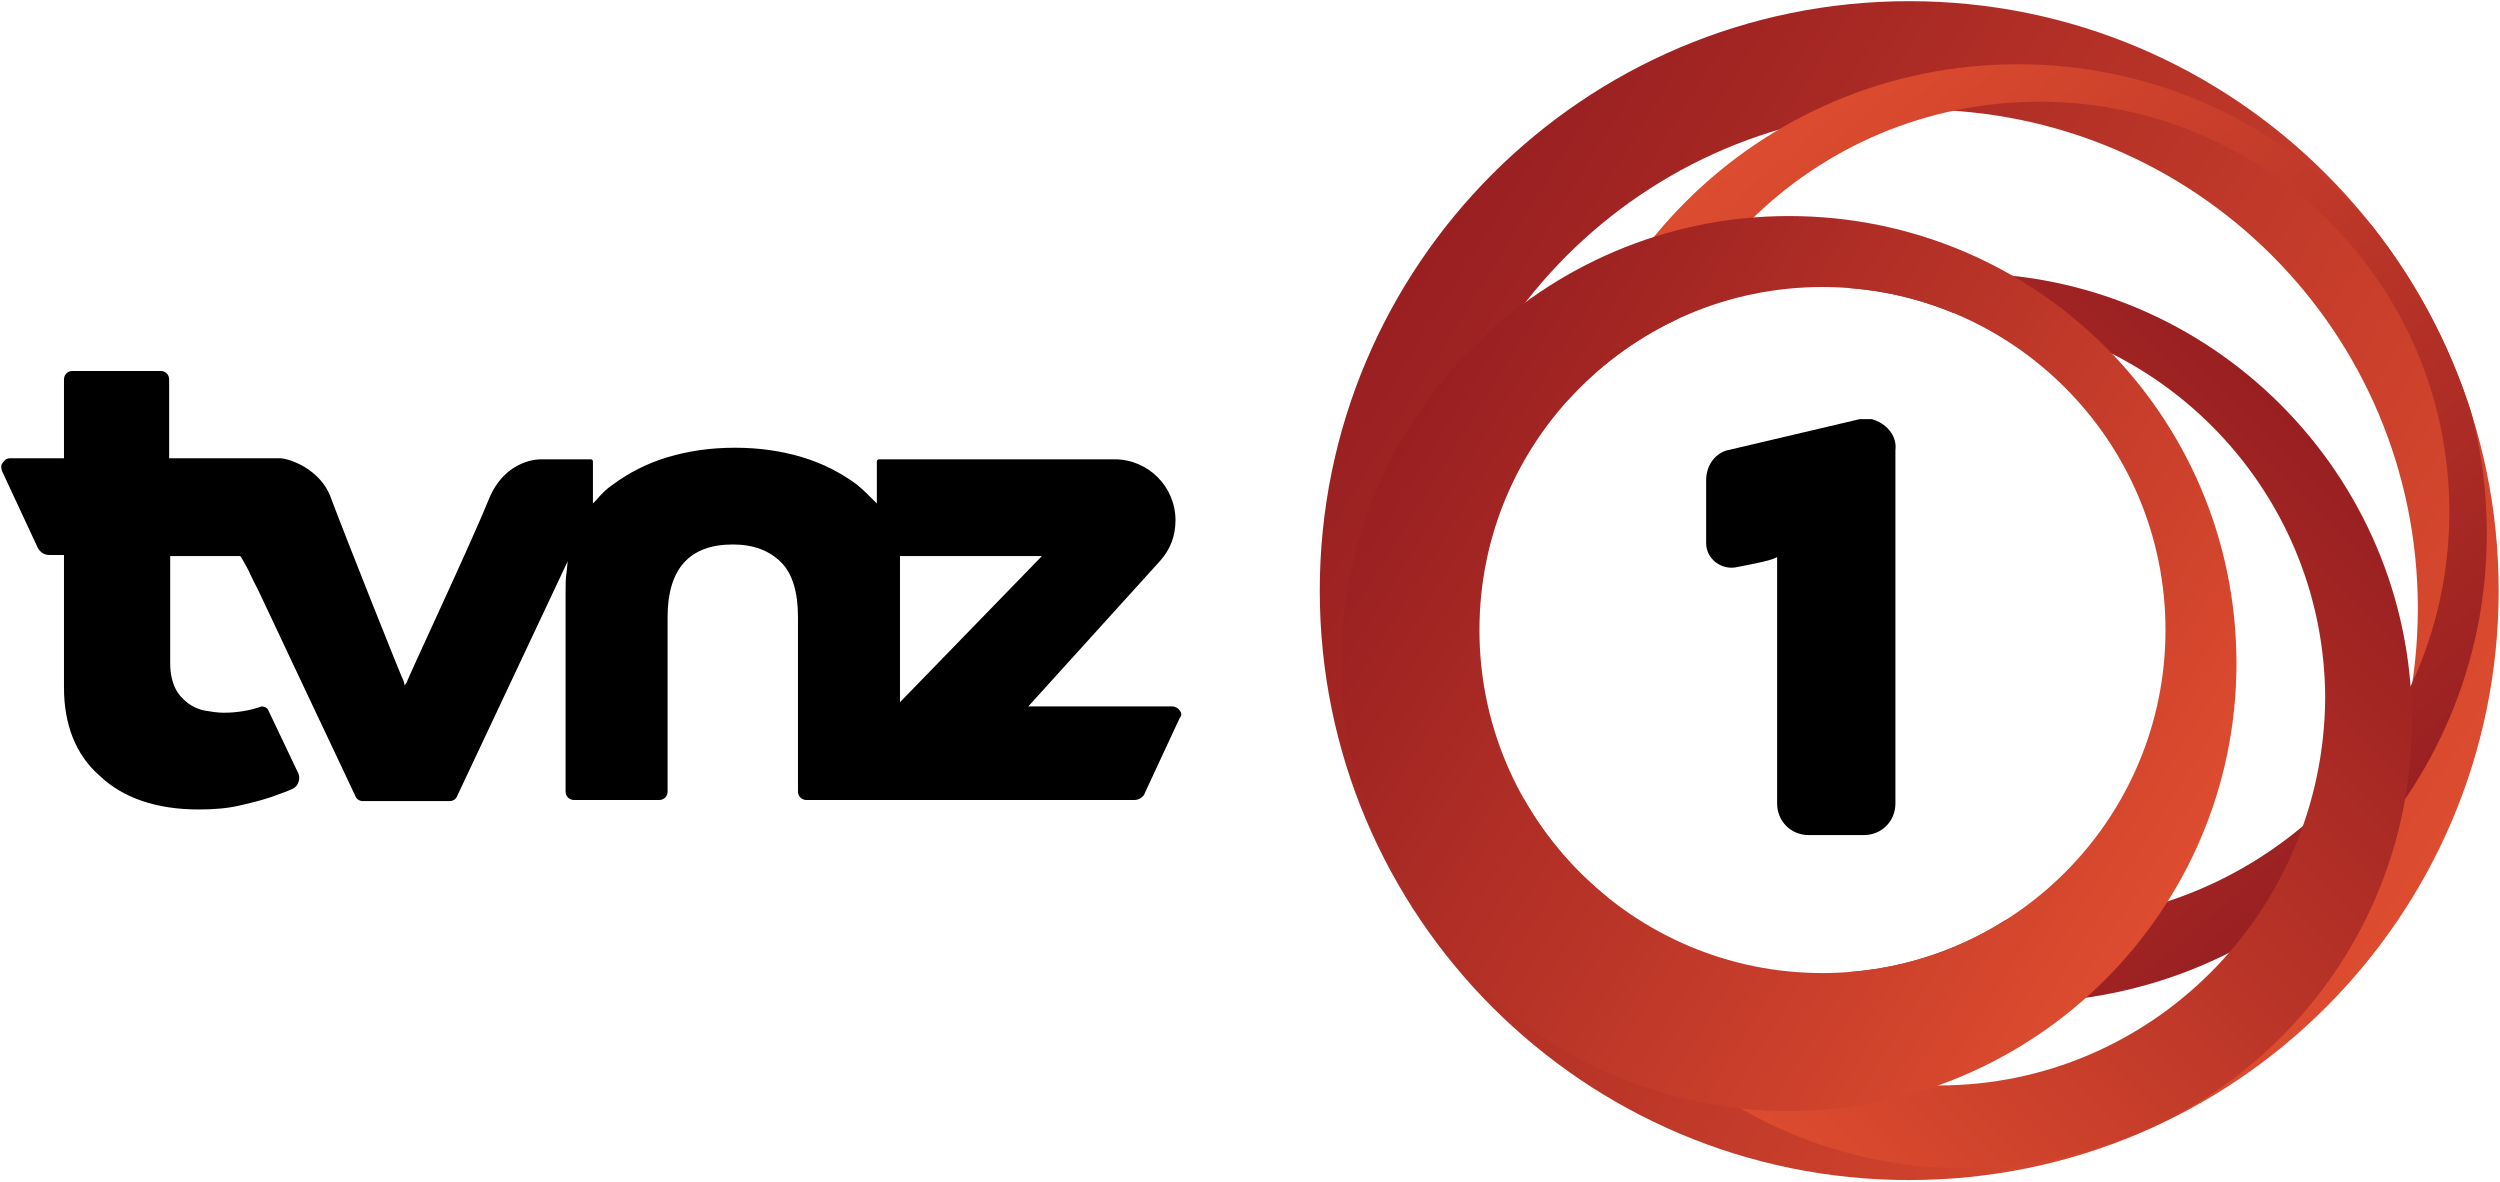
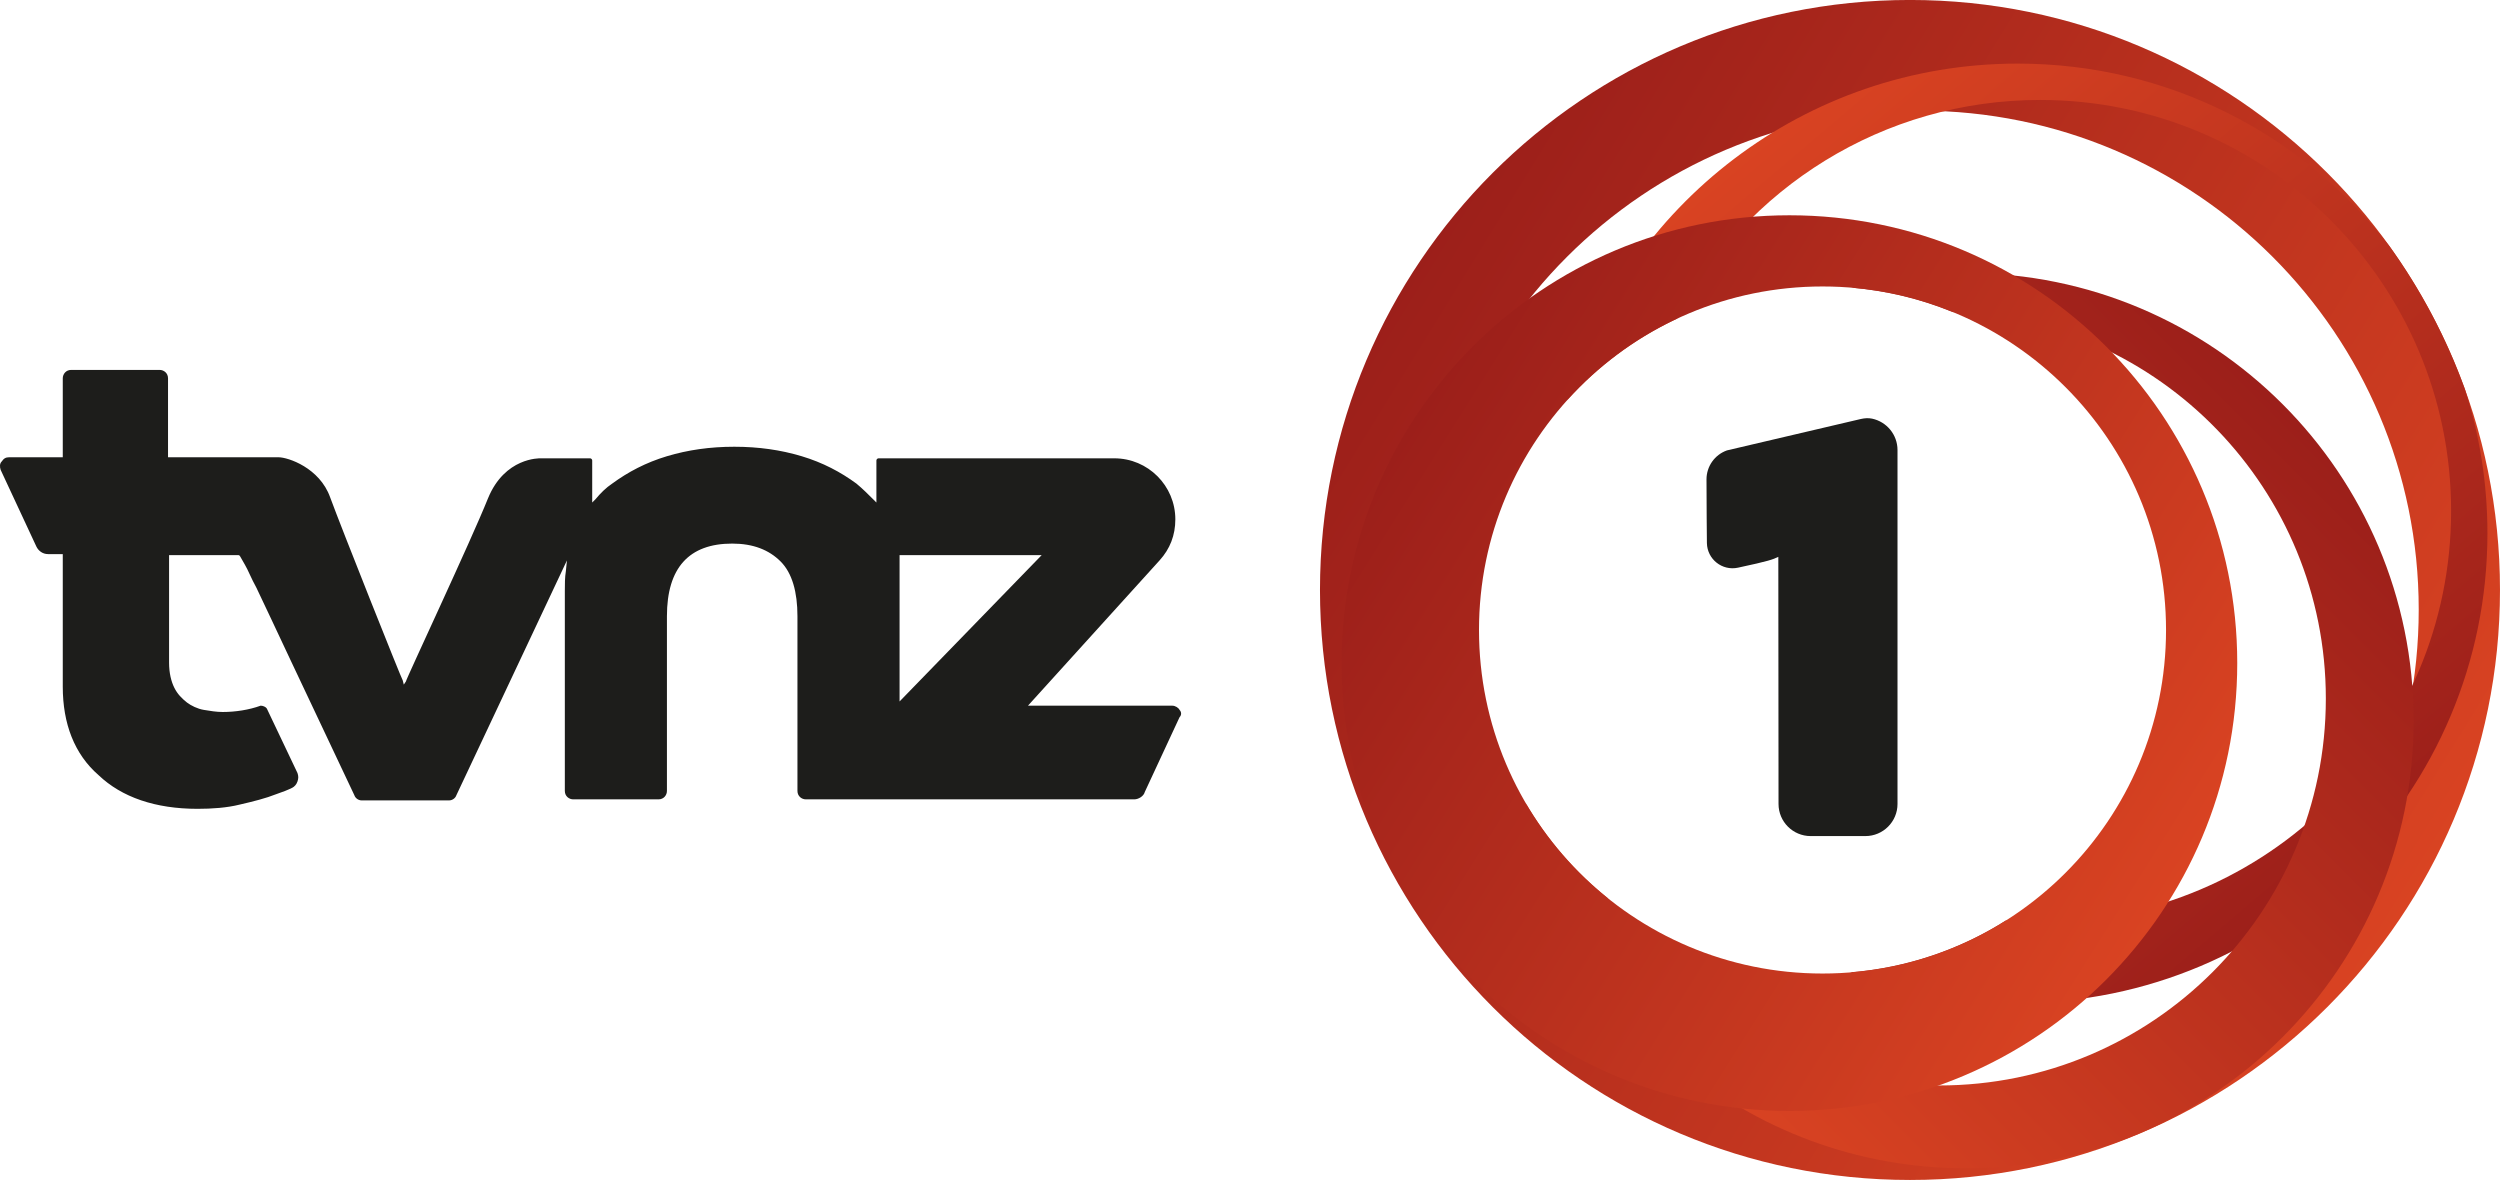
- <svg xmlns="http://www.w3.org/2000/svg" xmlns:xlink="http://www.w3.org/1999/xlink" id="svg5207" width="1e3" height="472.56" version="1.1">
+ <svg xmlns="http://www.w3.org/2000/svg" id="svg5207" width="691.24" height="326.27" version="1.1">
  <defs id="defs5209">
-     <linearGradient id="SVGID_145_" x1="311.89" x2="261.11" y1="498.02" y2="466.54" gradientUnits="userSpaceOnUse">
-       <stop id="stop1319" stop-color="#DD4C2F" offset="0" />
-       <stop id="stop1321" stop-color="#991F21" offset="1" />
+     <linearGradient id="linearGradient250" x2="1" gradientTransform="matrix(-29.633 18.373 18.373 29.633 96.214 361.31)" gradientUnits="userSpaceOnUse">
+       <stop id="stop246" stop-color="#d94322" offset="0" />
+       <stop id="stop248" stop-color="#9c1f1a" offset="1" />
    </linearGradient>
-     <clipPath id="SVGID_144_">
-       <use id="use1316" width="1003.5" height="592" xlink:href="#SVGID_143_" />
+     <linearGradient id="linearGradient270" x2="1" gradientTransform="matrix(18.098 -21.041 -21.041 -18.098 75.532 382.69)" gradientUnits="userSpaceOnUse">
+       <stop id="stop266" stop-color="#d94322" offset="0" />
+       <stop id="stop268" stop-color="#9c1f1a" offset="1" />
+     </linearGradient>
+     <linearGradient id="linearGradient290" x2="1" gradientTransform="matrix(18.703 18.703 18.703 -18.703 73.7 357.29)" gradientUnits="userSpaceOnUse">
+       <stop id="stop286" stop-color="#d94322" offset="0" />
+       <stop id="stop288" stop-color="#9c1f1a" offset="1" />
+     </linearGradient>
+     <linearGradient id="linearGradient310" x2="1" gradientTransform="matrix(-22.492 13.945 13.945 22.492 89.081 361.37)" gradientUnits="userSpaceOnUse">
+       <stop id="stop306" stop-color="#d94322" offset="0" />
+       <stop id="stop308" stop-color="#9c1f1a" offset="1" />
+     </linearGradient>
+     <clipPath id="clipPath320">
+       <path id="path318" d="m63.967 353.06h40.057v34.861h-40.057z" />
    </clipPath>
-     <linearGradient id="SVGID_146_" x1="276.45" x2="307.46" y1="461.38" y2="497.43" gradientUnits="userSpaceOnUse">
-       <stop id="stop1326" stop-color="#DD4C2F" offset="0" />
-       <stop id="stop1328" stop-color="#991F21" offset="1" />
-     </linearGradient>
-     <linearGradient id="SVGID_147_" x1="273.31" x2="305.36" y1="504.91" y2="472.86" gradientUnits="userSpaceOnUse">
-       <stop id="stop1333" stop-color="#DD4C2F" offset="0" />
-       <stop id="stop1335" stop-color="#991F21" offset="1" />
-     </linearGradient>
-     <linearGradient id="SVGID_148_" x1="299.67" x2="261.12" y1="497.92" y2="474.02" gradientUnits="userSpaceOnUse">
-       <stop id="stop1340" stop-color="#DD4C2F" offset="0" />
-       <stop id="stop1342" stop-color="#991F21" offset="1" />
-     </linearGradient>
  </defs>
-   <g id="layer1" transform="translate(-22.741 -120.48)">
-     <g id="g1018" transform="matrix(4.2063 0 0 4.2063 -534.66 -1659.3)">
-       <g id="g1020">
-         <path id="path1022" d="m244.7 490.7c-0.1-0.2-0.4-0.4-0.7-0.4h-13.7l12.5-13.8c1-1.1 1.5-2.4 1.5-3.9 0-3.2-2.6-5.8-5.8-5.8h-22.4c-0.1 0-0.2 0.1-0.2 0.2v4l-0.3-0.3c-0.5-0.5-1-1-1.6-1.5-1.5-1.1-3.2-2-5.2-2.6s-4.1-0.9-6.4-0.9-4.4 0.3-6.4 0.9-3.7 1.5-5.2 2.6c-0.6 0.4-1.1 0.9-1.6 1.5l-0.3 0.3v-4c0-0.1-0.1-0.2-0.2-0.2h-4.7c-0.1 0-3.4-0.1-5 3.8-1.6 4-7.8 17.2-7.8 17.4l-0.2 0.3-0.1-0.4c-0.1-0.1-5.8-14.4-6.9-17.4-1-2.8-4-3.8-4.9-3.8h-10.5v-7.5c0-0.5-0.4-0.8-0.8-0.8h-8.4c-0.5 0-0.8 0.4-0.8 0.8v7.5h-5.1c-0.3 0-0.5 0.1-0.7 0.4-0.2 0.2-0.2 0.5-0.1 0.8l3.4 7.3c0.2 0.4 0.6 0.7 1.1 0.7h1.4v12.6c0 3.5 1.1 6.4 3.4 8.4 2.2 2.1 5.4 3.2 9.4 3.2 1.4 0 2.8-0.1 4-0.4 1.3-0.3 2.5-0.6 3.5-1 0.6-0.2 1.1-0.4 1.5-0.6 0.2-0.1 0.4-0.3 0.5-0.6s0.1-0.5 0-0.8l-2.9-6.1c-0.1-0.2-0.4-0.3-0.6-0.3-1.1 0.4-2.4 0.6-3.6 0.6-0.6 0-1.2-0.1-1.8-0.2s-1.2-0.4-1.6-0.7c-0.5-0.4-0.9-0.8-1.2-1.4s-0.5-1.4-0.5-2.4v-10.2h6.6c0.1 0 0.1 0 0.6 0.9 0.3 0.5 0.6 1.3 1.1 2.2 0.8 1.7 1.9 4 3.3 7 2.4 5.1 5 10.6 6 12.7 0.1 0.3 0.4 0.5 0.7 0.5h8.3c0.3 0 0.6-0.2 0.7-0.5l10.5-22.3-0.1 1c-0.1 0.6-0.1 1.3-0.1 1.9v19c0 0.5 0.4 0.8 0.8 0.8h8.1c0.5 0 0.8-0.4 0.8-0.8v-16.6c0-4.6 2.1-6.9 6.2-6.9 2 0 3.5 0.6 4.6 1.7s1.6 2.9 1.6 5.2v16.6c0 0.5 0.4 0.8 0.8 0.8h31.2c0.4 0 0.9-0.3 1-0.7l3.3-7.1c0.2-0.2 0.2-0.5 0-0.7zm-26.6-14.7h13.5l-13.5 13.9v-13.9z" />
+   <path id="path1022" d="m326.14 196.28c-0.291-0.582-1.164-1.164-2.037-1.164h-39.871l36.379-40.162c2.91-3.201 4.365-6.985 4.365-11.35 0-9.313-7.567-16.88-16.88-16.88h-65.191c-0.291 0-0.582 0.291-0.582 0.582v11.641l-0.873-0.873c-1.455-1.455-2.91-2.91-4.657-4.365-4.365-3.201-9.313-5.821-15.134-7.567s-11.932-2.619-18.626-2.619-12.805 0.873-18.626 2.619-10.768 4.365-15.134 7.567c-1.746 1.164-3.201 2.619-4.657 4.365l-0.873 0.873v-11.641c0-0.291-0.291-0.582-0.582-0.582h-13.678c-0.291 0-9.895-0.291-14.552 11.059-4.657 11.641-22.7 50.057-22.7 50.639l-0.582 0.873-0.291-1.164c-0.291-0.291-16.88-41.908-20.081-50.639-2.91-8.149-11.641-11.059-14.26-11.059h-30.558v-21.827c0-1.455-1.164-2.328-2.328-2.328h-24.447c-1.455 0-2.328 1.164-2.328 2.328v21.827h-14.843c-0.873 0-1.455 0.291-2.037 1.164-0.582 0.582-0.582 1.455-0.291 2.328l9.895 21.245c0.582 1.164 1.746 2.037 3.201 2.037h4.074v36.67c0 10.186 3.201 18.626 9.895 24.447 6.403 6.112 15.716 9.313 27.357 9.313 4.074 0 8.149-0.291 11.641-1.164 3.783-0.873 7.276-1.746 10.186-2.91 1.746-0.582 3.201-1.164 4.365-1.746 0.582-0.291 1.164-0.873 1.455-1.746s0.291-1.455 0-2.328l-8.44-17.753c-0.291-0.582-1.164-0.873-1.746-0.873-3.201 1.164-6.985 1.746-10.477 1.746-1.746 0-3.492-0.291-5.239-0.582s-3.492-1.164-4.657-2.037c-1.455-1.164-2.619-2.328-3.492-4.074s-1.455-4.074-1.455-6.985v-29.685h19.208c0.291 0 0.291 0 1.746 2.619 0.873 1.455 1.746 3.783 3.201 6.403 2.328 4.947 5.53 11.641 9.604 20.372 6.985 14.843 14.552 30.849 17.462 36.961 0.291 0.873 1.164 1.455 2.037 1.455h24.155c0.873 0 1.746-0.582 2.037-1.455l30.558-64.9-0.291 2.91c-0.291 1.746-0.291 3.783-0.291 5.53v55.296c0 1.455 1.164 2.328 2.328 2.328h23.573c1.455 0 2.328-1.164 2.328-2.328v-48.311c0-13.387 6.112-20.081 18.044-20.081 5.821 0 10.186 1.746 13.387 4.947s4.657 8.44 4.657 15.134v48.311c0 1.455 1.164 2.328 2.328 2.328h90.801c1.164 0 2.619-0.873 2.91-2.037l9.604-20.663c0.582-0.582 0.582-1.455 0-2.037zm-77.414-42.781h39.289l-39.289 40.453z" fill="#1d1d1b" stroke-width="2.91" />
+   <g id="g4716" transform="translate(-.49465 -.52422)">
+     <path id="path232" d="m518.13 116.28c-1.02-0.215-2.096-0.14-3.117 0.094l-37.025 8.685c-3.397 1.207-5.662 4.427-5.653 8.03 0.028 7.113 0.066 14.965 0.112 17.595 0.084 4.455 4.212 7.74 8.582 6.804 8.676-1.863 9.593-2.256 11.165-2.995l0.056 68.322c0 4.904 3.978 8.882 8.882 8.882h15.134c4.904 0 8.882-3.978 8.882-8.882v-97.85c0-4.268-3.004-7.824-7.019-8.685" fill="#1d1d1b" />
+     <g id="g234" transform="matrix(9.3591 0 0 -9.3591 -233.21 3631.2)">
+       <g id="g236">
+         <g id="g242">
+           <g id="g244">
+             <path id="path252" d="m63.967 370.5c0-9.627 7.804-17.43 17.431-17.43 9.626 0 17.43 7.803 17.43 17.43s-7.804 17.431-17.43 17.431c-9.627 0-17.431-7.804-17.431-17.431m2.981-0.58c0 8.141 6.599 14.74 14.74 14.74 8.14 0 14.739-6.599 14.739-14.74 0-8.14-6.599-14.739-14.739-14.739-8.141 0-14.74 6.599-14.74 14.739" fill="url(#linearGradient250)" />
+           </g>
+         </g>
      </g>
    </g>
-     <g id="g1306" transform="matrix(7.8856 0 0 7.8856 -1472.8 -3446.5)">
-       <path id="path1308" d="m284.6 473.6h-0.6l-6.8 1.6c-0.6 0.2-1 0.8-1 1.5v3.2c0 0.8 0.8 1.4 1.6 1.2 1.6-0.3 1.8-0.4 2-0.5v12.5c0 0.9 0.7 1.6 1.6 1.6h2.8c0.9 0 1.6-0.7 1.6-1.6v-17.9c0.1-0.8-0.5-1.4-1.2-1.6z" />
-       <g id="g1310">
-         <defs id="defs1312">
-           <path id="SVGID_143_" d="m286.5 452.4c-16.5 0-29.9 13.4-29.9 29.9s13.4 29.9 29.9 29.9 29.9-13.4 29.9-29.9-13.4-29.9-29.9-29.9zm-4.4 49.3c-9.6 0-17.4-7.8-17.4-17.4s7.8-17.4 17.4-17.4 17.4 7.8 17.4 17.4-7.8 17.4-17.4 17.4z" />
-         </defs>
-         <clipPath id="clipPath5175">
-           <use id="use5177" width="1003.5" height="592" xlink:href="#SVGID_143_" />
-         </clipPath>
-         <path id="path1323" class="st97" d="m286.5 452.4c-16.5 0-29.9 13.4-29.9 29.9s13.4 29.9 29.9 29.9 29.9-13.4 29.9-29.9-13.4-29.9-29.9-29.9zm0.5 56.1c-13.9 0-25.3-11.3-25.3-25.3 0-13.9 11.3-25.3 25.3-25.3s25.3 11.3 25.3 25.3-11.4 25.3-25.3 25.3z" clip-path="url(#SVGID_144_)" fill="url(#SVGID_145_)" />
-         <path id="path1330" class="st98" d="m292 455.6c-13.1 0-23.8 10.6-23.8 23.8s10.6 23.8 23.8 23.8 23.8-10.6 23.8-23.8-10.7-23.8-23.8-23.8zm1.1 43.5c-11.5 0-20.8-9.3-20.8-20.8s9.3-20.8 20.8-20.8 20.8 9.3 20.8 20.8-9.3 20.8-20.8 20.8z" clip-path="url(#SVGID_144_)" fill="url(#SVGID_146_)" />
-         <path id="path1337" class="st99" d="m289.3 466.2c-12.5 0-22.7 10.1-22.7 22.7 0 12.5 10.1 22.7 22.7 22.7 12.5 0 22.7-10.1 22.7-22.7 0-12.5-10.2-22.7-22.7-22.7zm-1.3 41.2c-10.8 0-19.6-8.8-19.6-19.6s8.8-19.6 19.6-19.6 19.6 8.8 19.6 19.6c-0.1 10.8-8.8 19.6-19.6 19.6z" clip-path="url(#SVGID_144_)" fill="url(#SVGID_147_)" />
-         <path id="path1344" class="st100" d="m280.4 463.3c-12.5 0-22.7 10.2-22.7 22.7s10.2 22.7 22.7 22.7 22.7-10.2 22.7-22.7c0-12.6-10.2-22.7-22.7-22.7zm1.7 38.4c-9.6 0-17.4-7.8-17.4-17.4s7.8-17.4 17.4-17.4 17.4 7.8 17.4 17.4-7.8 17.4-17.4 17.4z" clip-path="url(#SVGID_144_)" fill="url(#SVGID_148_)" />
+     <g id="g254" transform="matrix(9.3591 0 0 -9.3591 -233.21 3631.2)">
+       <g id="g256">
+         <g id="g262">
+           <g id="g264">
+             <path id="path272" d="m71.27 376.11c0.903 1.003 2.002 1.823 3.237 2.403 2.037 3.845 6.08 6.464 10.735 6.464 6.705 0 12.142-5.436 12.142-12.142s-5.437-12.142-12.142-12.142c-0.342 0-0.681 0.014-1.015 0.041-1.349-0.852-2.912-1.394-4.59-1.529 1.536-0.586 3.202-0.907 4.944-0.907 7.664 0 13.876 6.213 13.876 13.876 0 1.481-0.232 2.906-0.661 4.245-0.553 1.532-1.316 2.964-2.252 4.263-2.539 3.267-6.505 5.369-10.963 5.369-6.297 0-11.614-4.194-13.311-9.941" fill="url(#linearGradient270)" />
+           </g>
+         </g>
      </g>
+     </g>
+     <g id="g274" transform="matrix(9.3591 0 0 -9.3591 -233.21 3631.2)">
+       <g id="g276">
+         <g id="g282">
+           <g id="g284">
+             <path id="path292" d="m79.673 379.43c1.048-0.088 2.051-0.335 2.984-0.718 6.125-0.212 11.026-5.244 11.026-11.421 0-6.312-5.118-11.429-11.429-11.429-4.16 0-7.802 2.223-9.8 5.546-0.959 0.771-1.774 1.714-2.4 2.779 1.15-6.131 6.531-10.772 12.998-10.772 7.303 0 13.225 5.921 13.225 13.225s-5.922 13.225-13.225 13.225c-1.167 0-2.3-0.151-3.379-0.435" fill="url(#linearGradient290)" />
+           </g>
+         </g>
+       </g>
+     </g>
+     <g id="g294" transform="matrix(9.3591 0 0 -9.3591 -233.21 3631.2)">
+       <g id="g296">
+         <g id="g302">
+           <g id="g304">
+             <path id="path312" d="m64.606 368.34c0-7.307 5.923-13.231 13.23-13.231s13.23 5.924 13.23 13.231c0 7.306-5.923 13.23-13.23 13.23s-13.23-5.924-13.23-13.23m4.059 0.977c0 5.606 4.544 10.15 10.149 10.15 5.604 0 10.148-4.544 10.148-10.15 0-5.604-4.544-10.148-10.148-10.148-5.605 0-10.149 4.544-10.149 10.148" fill="url(#linearGradient310)" />
+           </g>
+         </g>
+       </g>
+     </g>
+     <g id="g314" transform="matrix(9.3591 0 0 -9.3591 -233.21 3631.2)">
+       <g id="g316" clip-path="url(#clipPath320)" />
    </g>
  </g>
</svg>
